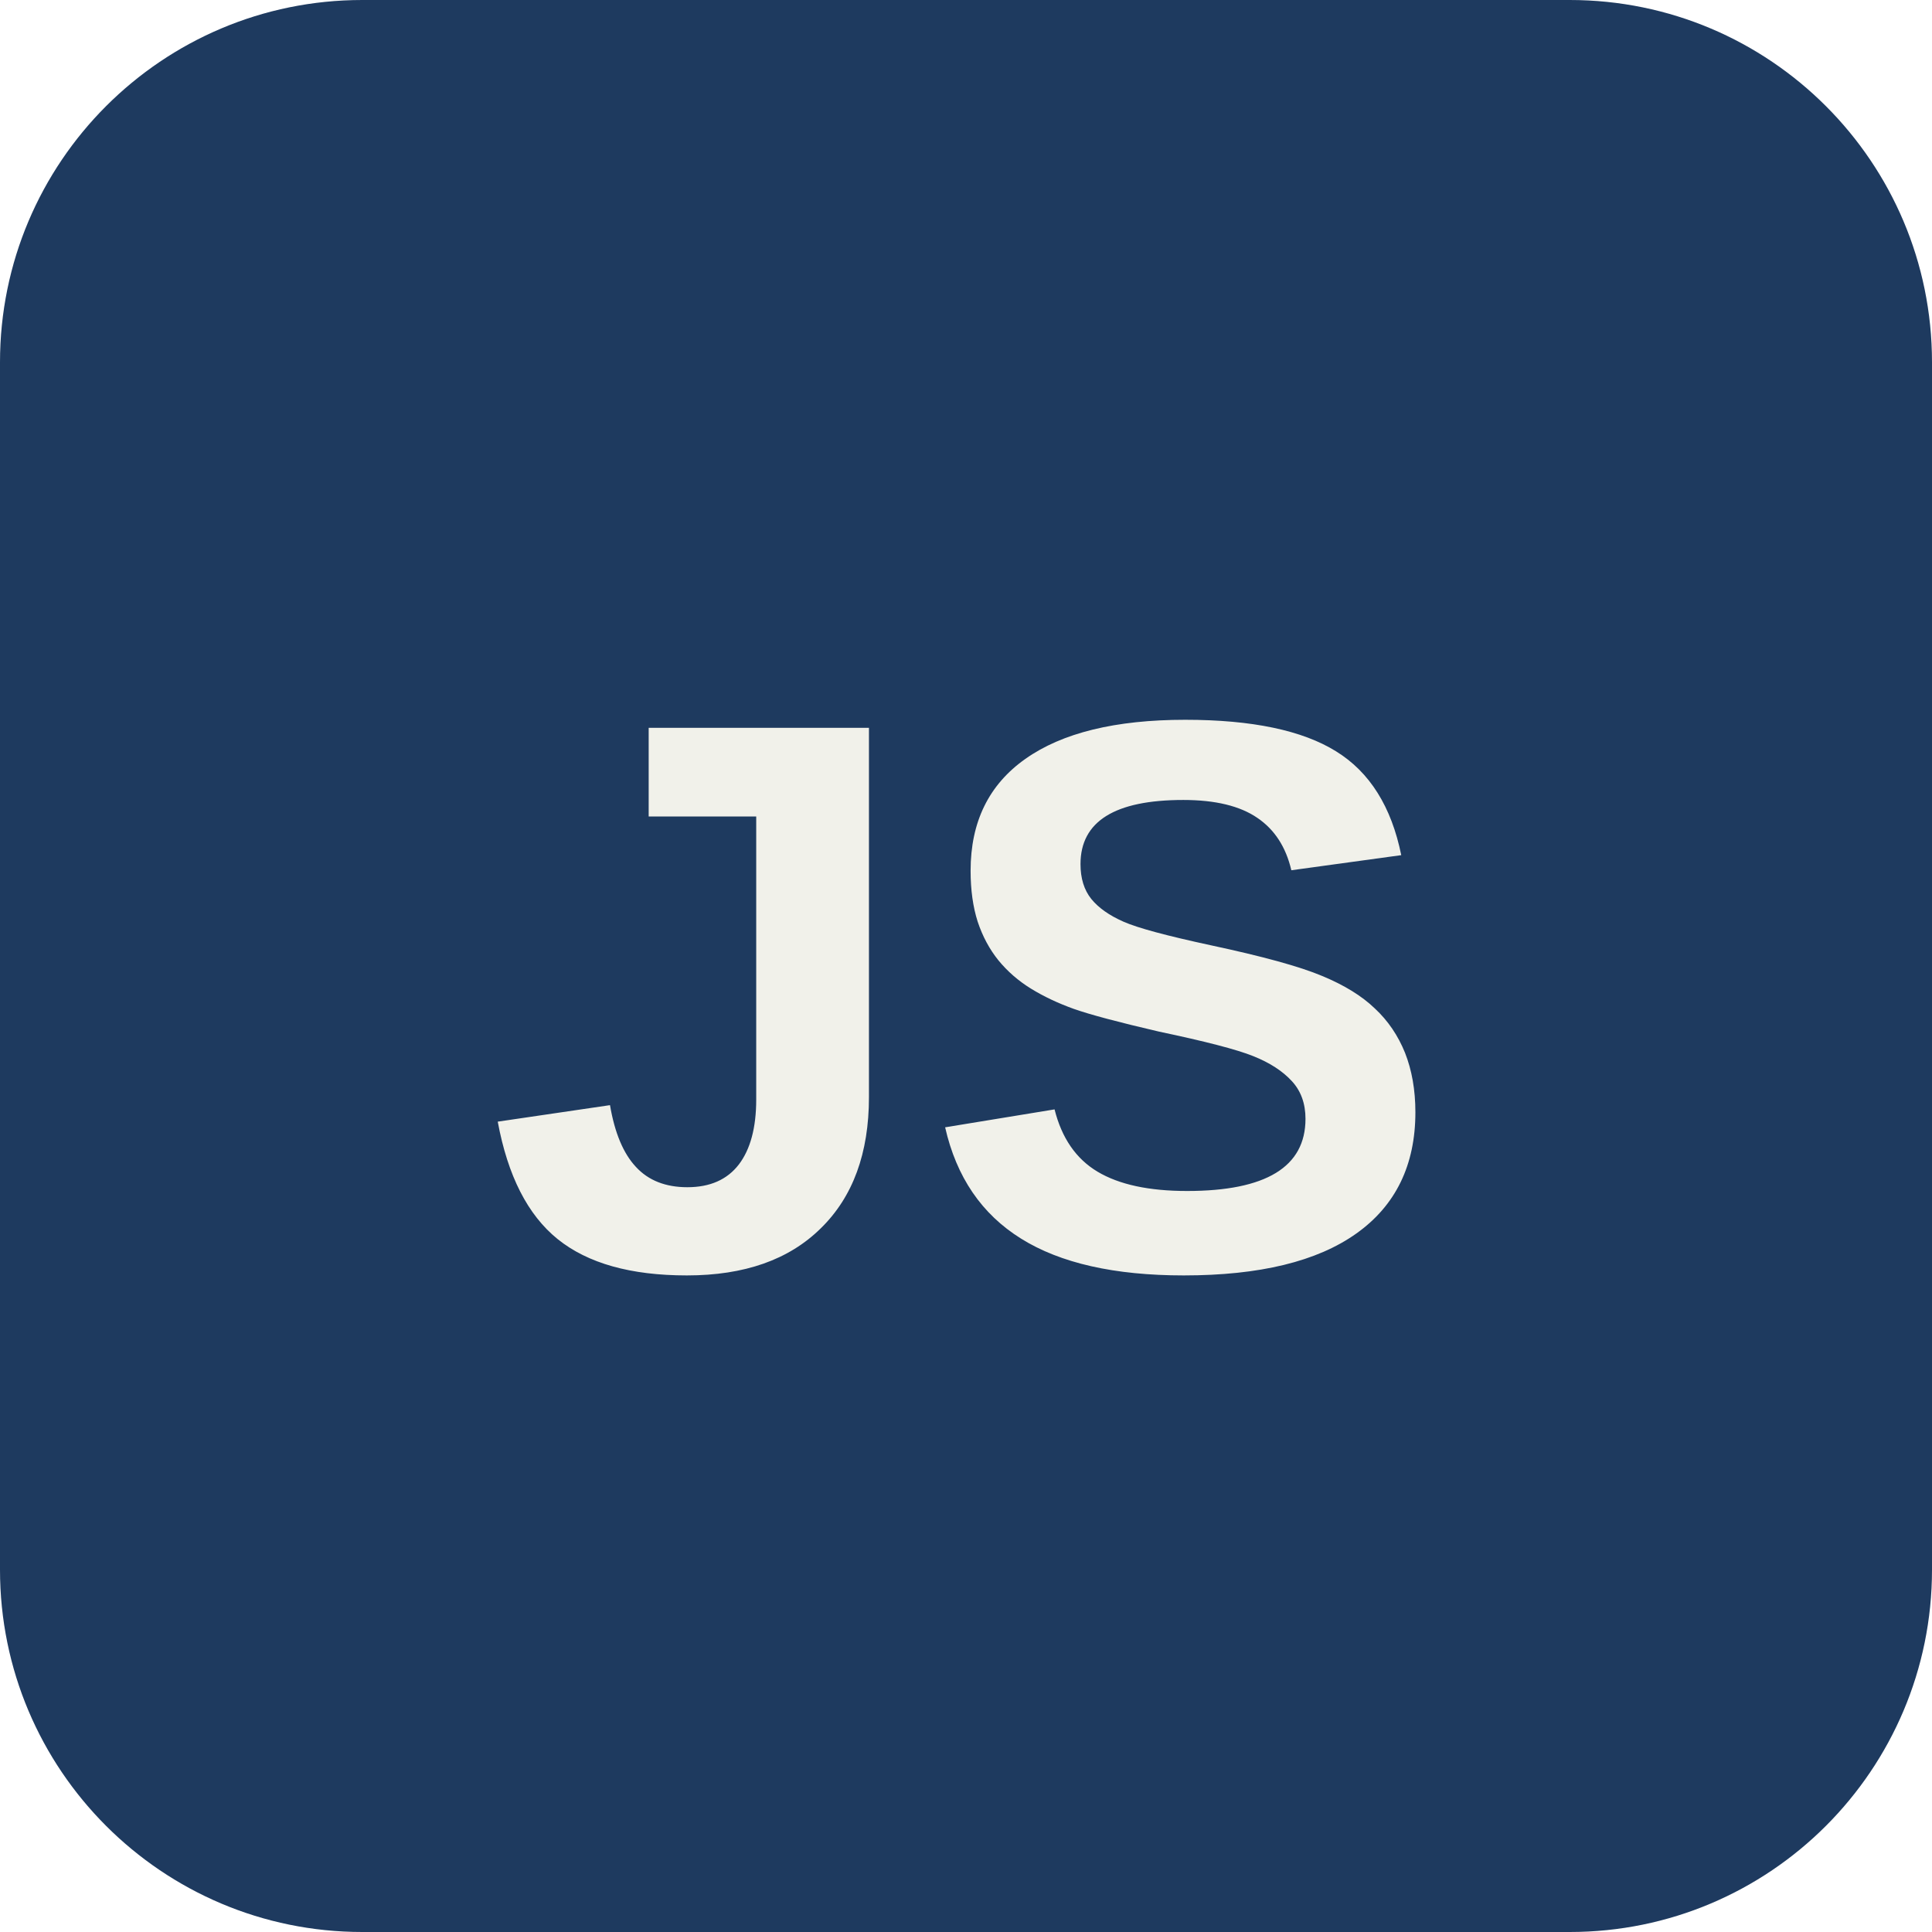
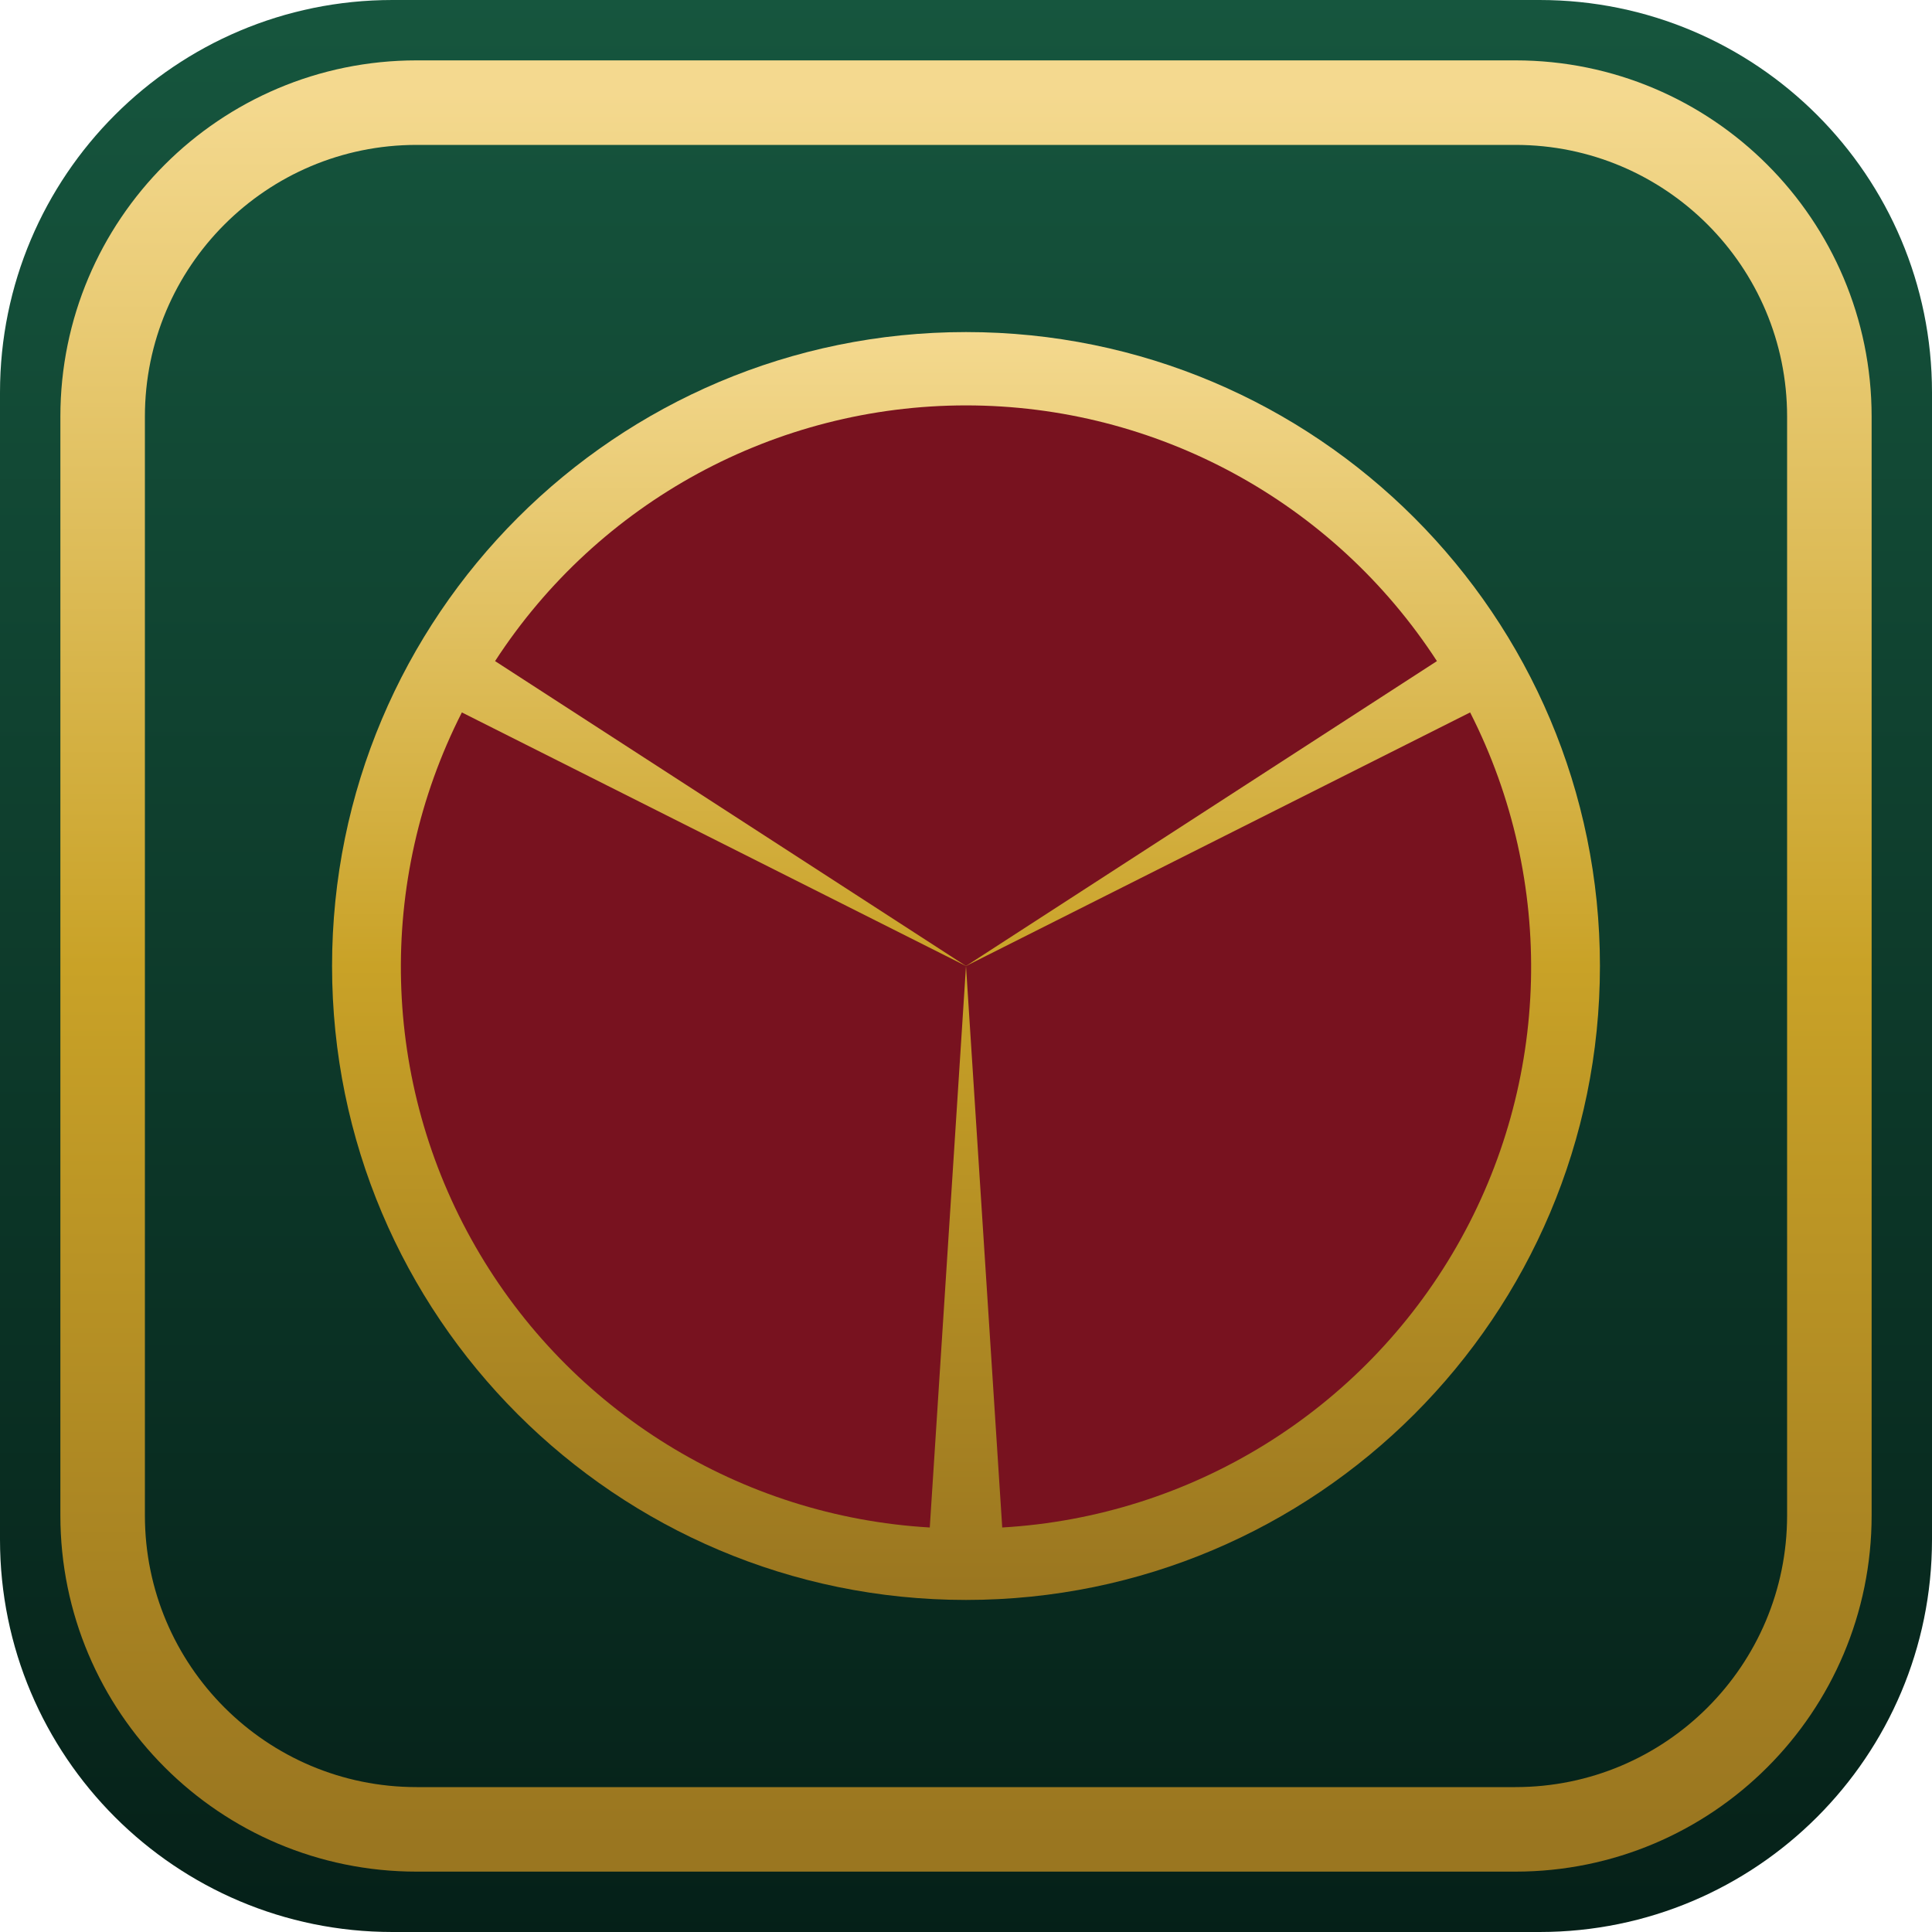
- <svg xmlns="http://www.w3.org/2000/svg" viewBox="0 0 64 64" role="img" aria-label="JSSDM Reference Desk">
-   <rect width="64" height="64" rx="12" fill="#1E3A5F" />
-   <text x="32" y="42" font-family="'IBM Plex Sans', Arial, sans-serif" font-size="26" font-weight="700" fill="#F1F1EA" text-anchor="middle">JS</text>
+ <svg xmlns="http://www.w3.org/2000/svg" viewBox="0 0 64 64" role="img" aria-label="JSSDM ABBR StaffAI">
+   <defs>
+     <linearGradient id="gGold" x1="0" y1="0" x2="0" y2="1">
+       <stop offset="0" stop-color="#F4D98F" />
+       <stop offset=".5" stop-color="#C9A227" />
+       <stop offset="1" stop-color="#9A7620" />
+     </linearGradient>
+     <linearGradient id="gField" x1="0" y1="0" x2="0" y2="1">
+       <stop offset="0" stop-color="#16563E" />
+       <stop offset="1" stop-color="#052018" />
+     </linearGradient>
+   </defs>
+   <rect width="64" height="64" rx="13" fill="url(#gField)" />
+   <rect x="3.4" y="3.4" width="57.2" height="57.2" rx="10.4" fill="none" stroke="url(#gGold)" stroke-width="2.8" />
+   <circle cx="32" cy="32" r="21" fill="url(#gGold)" />
+   <g fill="#78121F">
+     <path d="M32 32 47.6 21.9A18.6 18.6 0 0 0 16.4 21.9Z" />
+     <path d="M32 32 15.3 23.6A18.6 18.6 0 0 0 30.8 50.6Z" />
+     <path d="M32 32 33.2 50.6A18.6 18.6 0 0 0 48.7 23.6Z" />
+   </g>
</svg>
